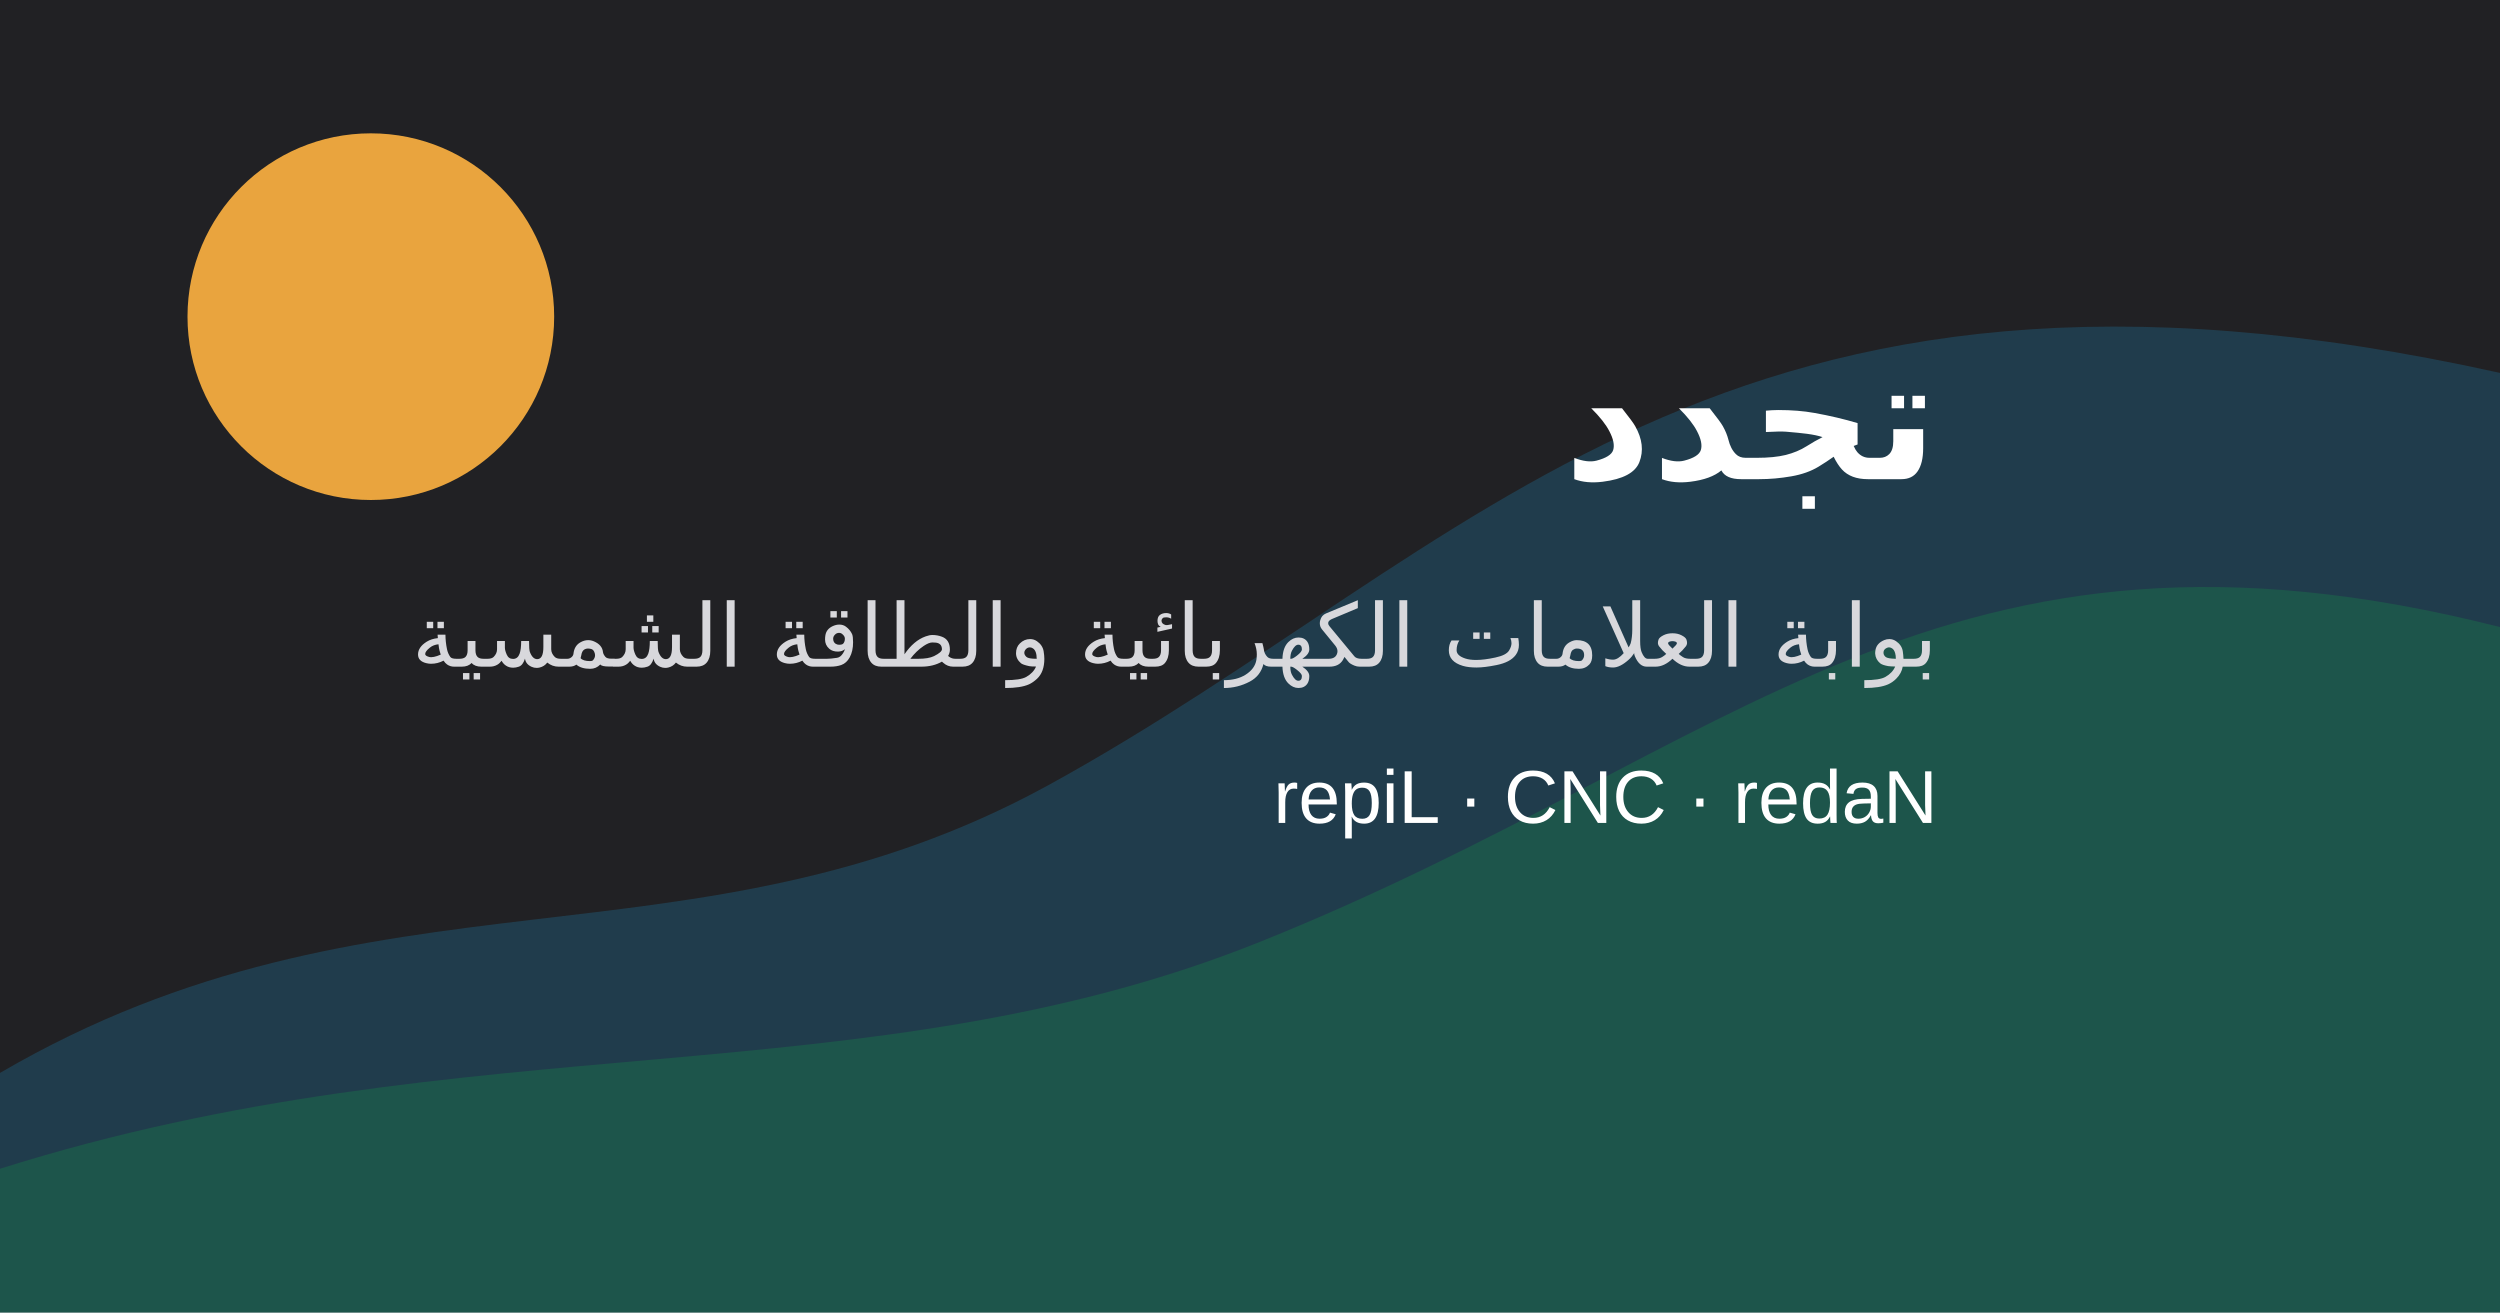
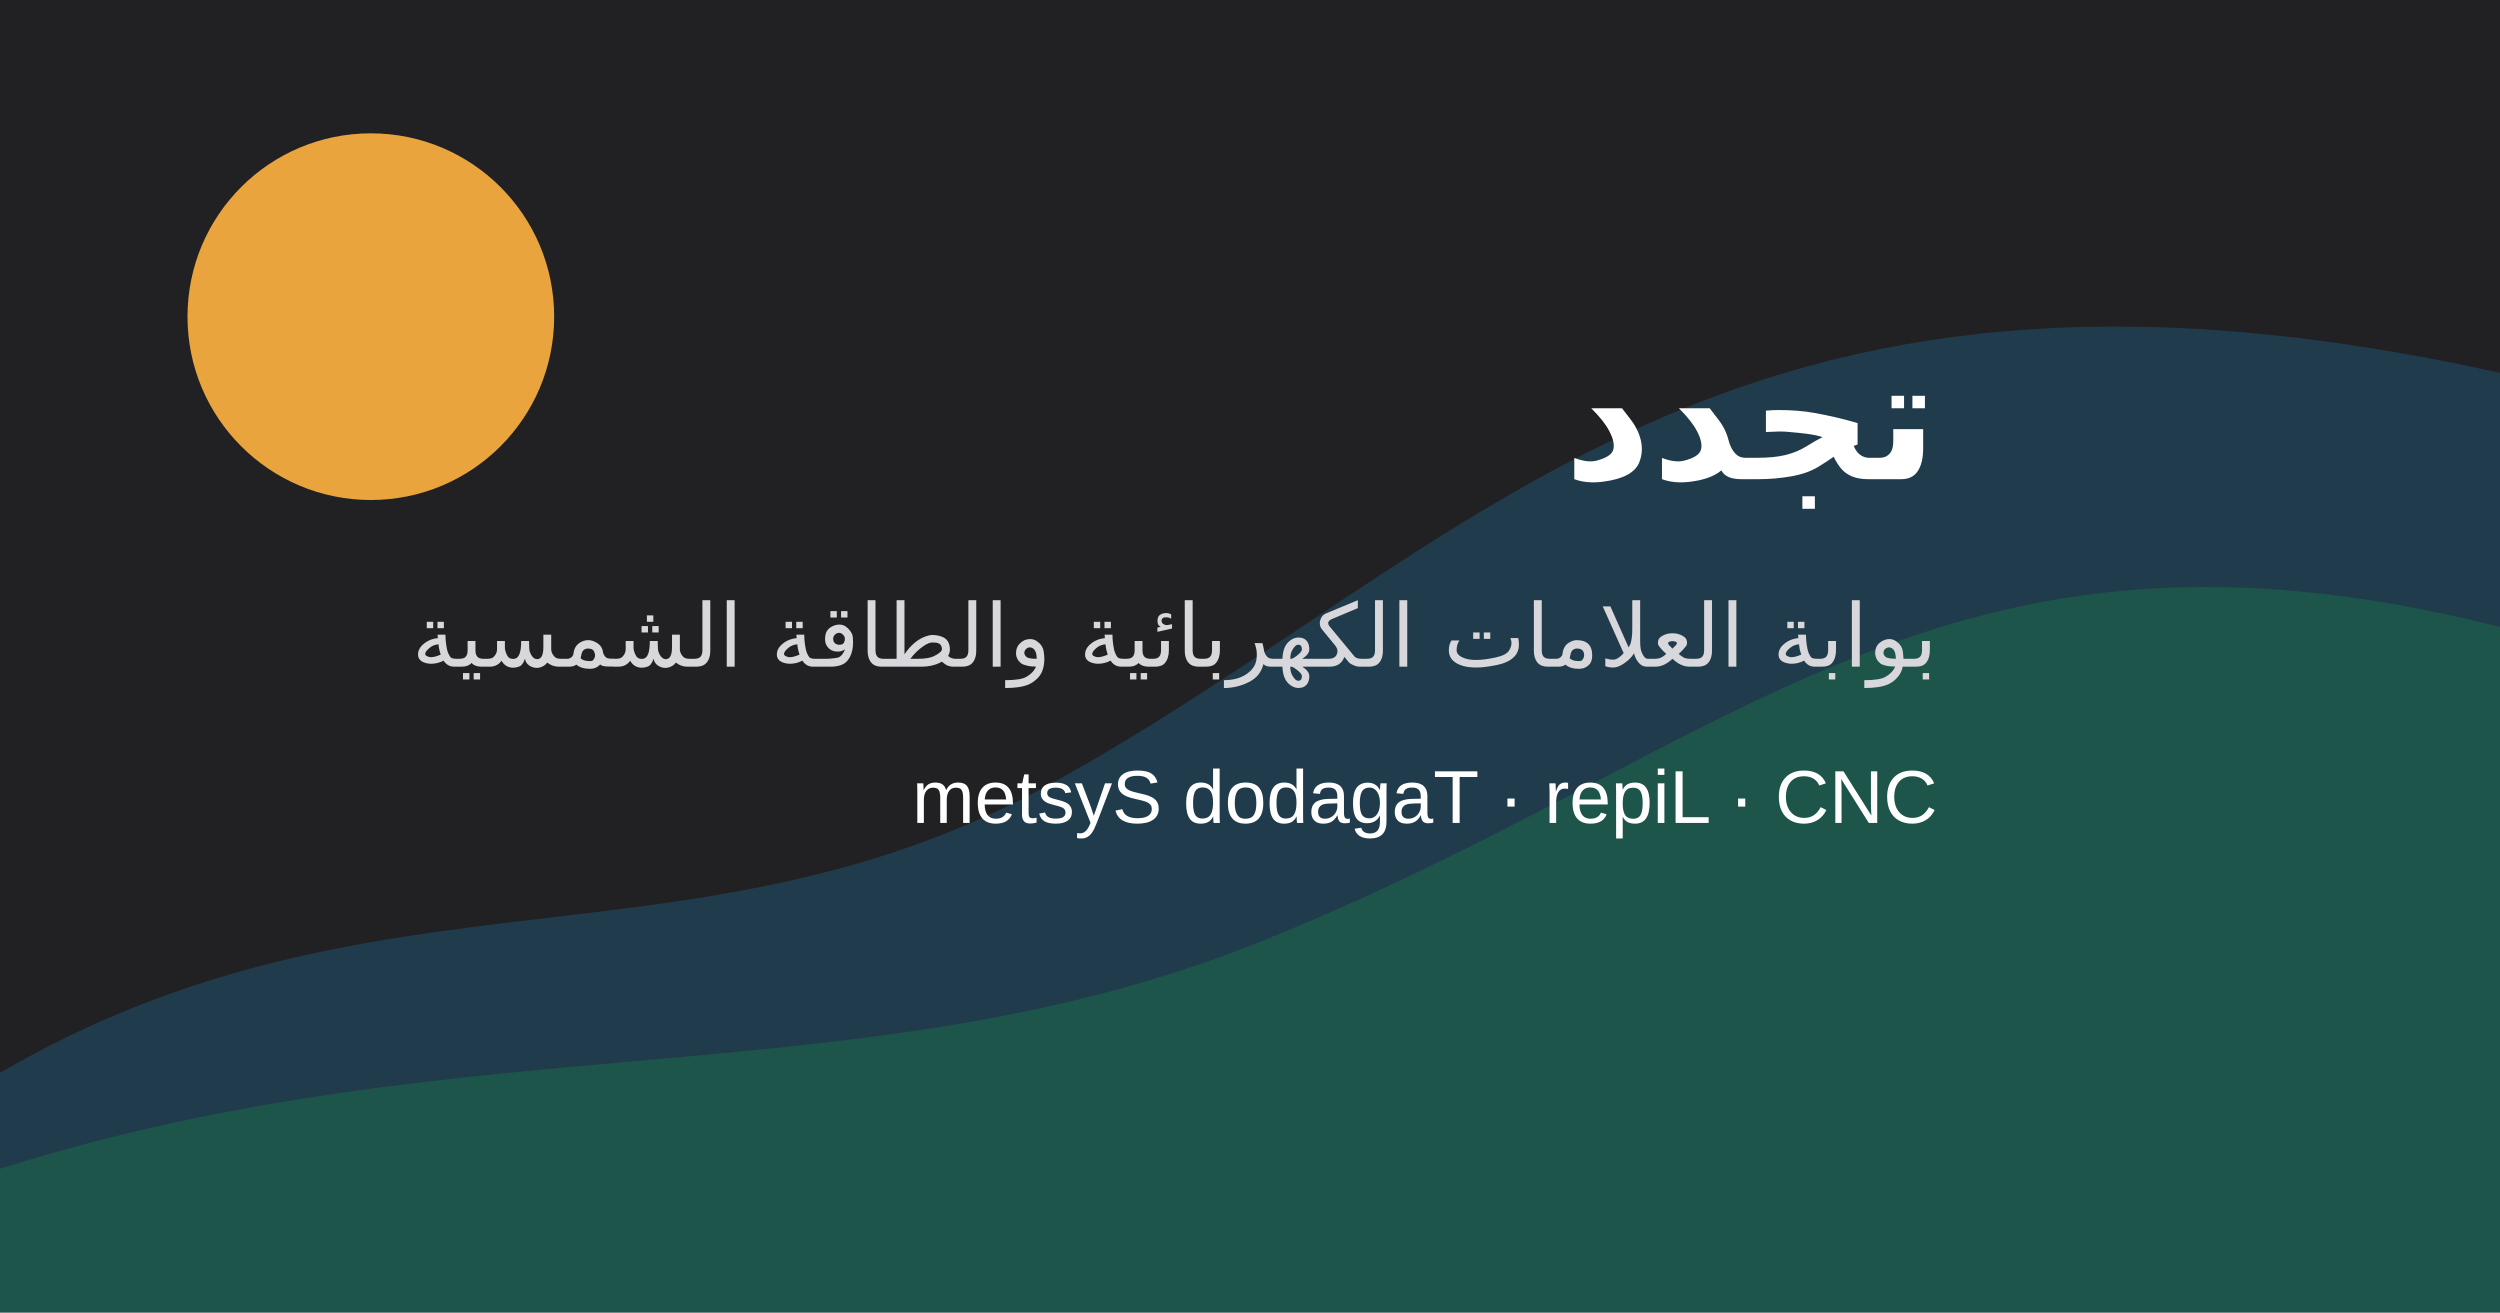
<svg xmlns="http://www.w3.org/2000/svg" viewBox="0 0 1200 630">
  <rect width="1200" height="630" fill="#212124" />
  <path d="M0 515C180 410 333 470 503 377c206-113 323-281 697-198v451H0Z" fill="#1E99D3" opacity=".23" />
  <path d="M0 561c225-71 416-33 605-109 229-92 327-219 595-151v329H0Z" fill="#159647" opacity=".28" />
  <circle cx="178" cy="152" r="88" fill="#FFB340" opacity=".9" />
  <text x="930" y="230" direction="rtl" unicode-bidi="bidi-override" font-family="Arial, sans-serif" font-size="82" font-weight="700" fill="#FFFFFF">تجدد</text>
  <text x="930" y="320" direction="rtl" unicode-bidi="bidi-override" font-family="Arial, sans-serif" font-size="42" fill="#D8D8DC">بوابة العلامات الكهربائية والطاقة الشمسية</text>
-   <text x="930" y="395" direction="rtl" unicode-bidi="bidi-override" font-family="Arial, sans-serif" font-size="36" fill="#FFFFFF">Nader · CNC · Liper</text>
+   <text x="930" y="395" direction="rtl" unicode-bidi="bidi-override" font-family="Arial, sans-serif" font-size="36" fill="#FFFFFF">CNC · Liper · Tagadod System</text>
</svg>
